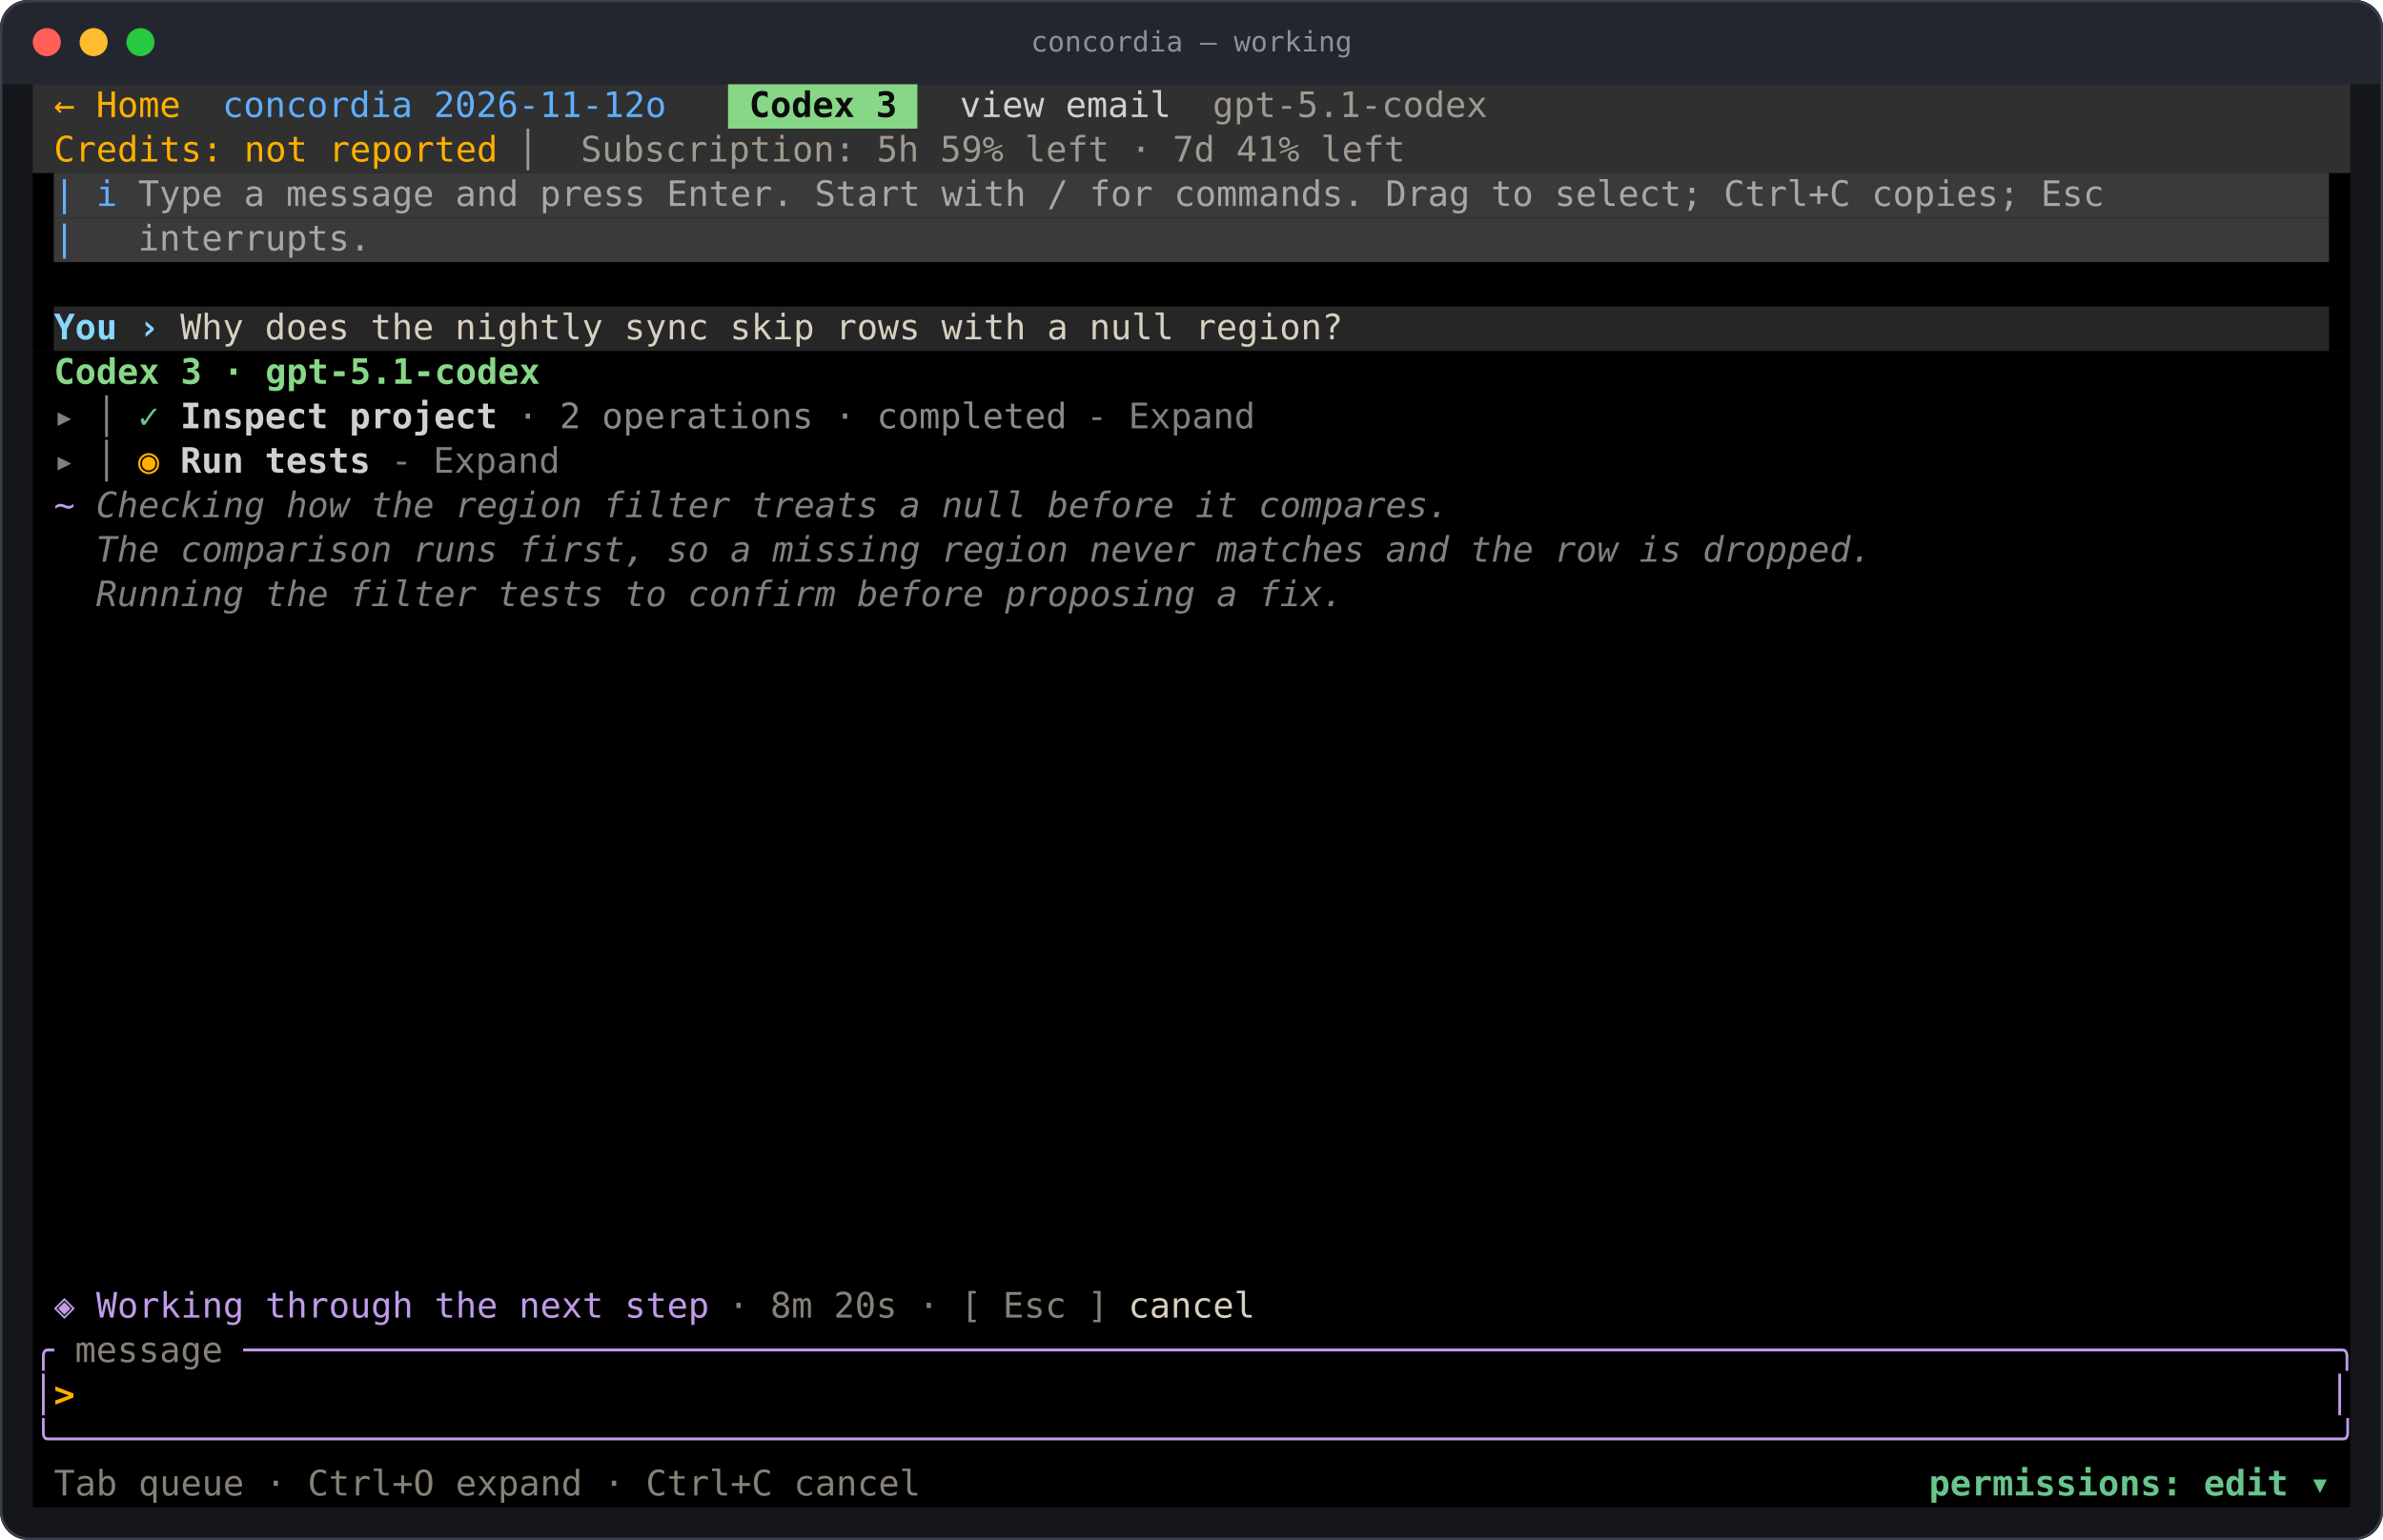
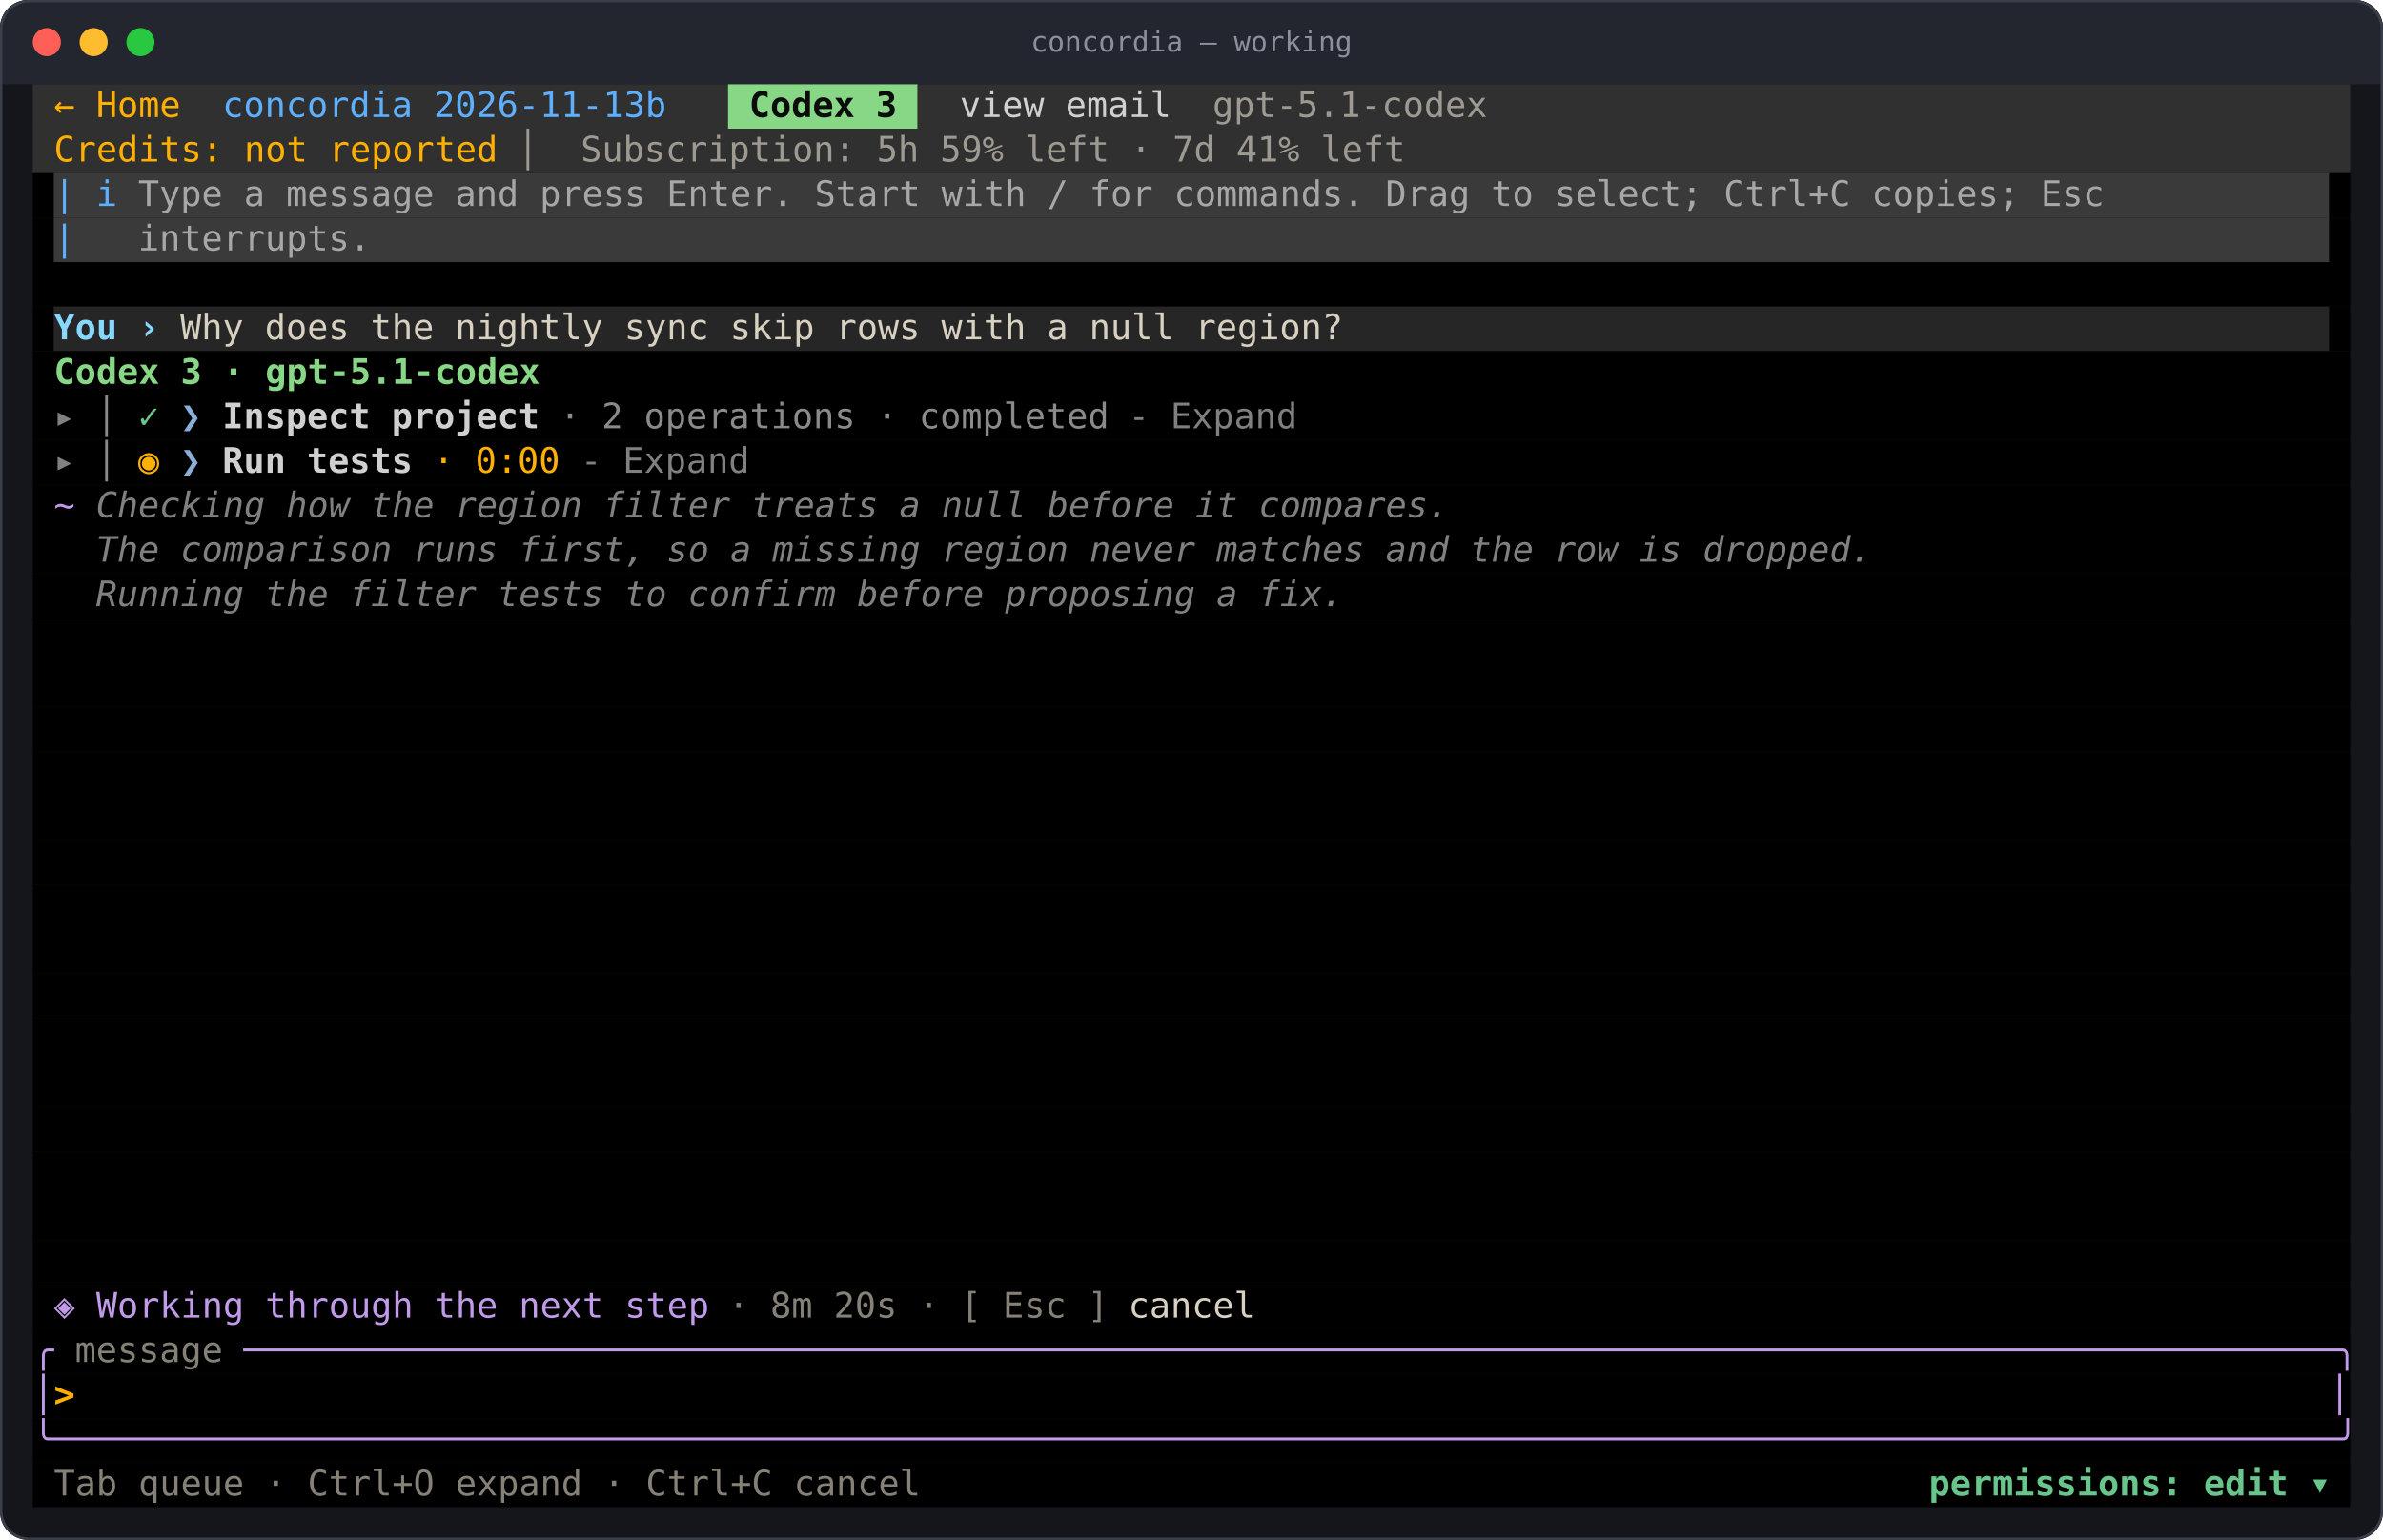
<svg xmlns="http://www.w3.org/2000/svg" width="1018" height="658" viewBox="0 0 1018 658" role="img" aria-label="concordia — working">
  <defs>
    <clipPath id="win">
      <rect width="1018" height="658" rx="12" />
    </clipPath>
  </defs>
  <g clip-path="url(#win)">
    <rect width="1018" height="658" fill="#14161b" />
    <rect width="1018" height="36" fill="#23262e" />
    <circle cx="20" cy="18" r="6" fill="#ff5f57" />
    <circle cx="40" cy="18" r="6" fill="#febc2e" />
    <circle cx="60" cy="18" r="6" fill="#28c840" />
    <text x="509" y="22" font-family="Cascadia Mono, Consolas, monospace" font-size="12" fill="#8b909c" text-anchor="middle">concordia — working</text>
    <rect x="14" y="36" width="297" height="19" fill="#303030" />
    <rect x="311" y="36" width="81" height="19" fill="#87d787" />
    <rect x="392" y="36" width="612" height="19" fill="#303030" />
    <rect x="14" y="55" width="990" height="19" fill="#303030" />
    <rect x="14" y="74" width="9" height="19" fill="#000000" />
    <rect x="23" y="74" width="972" height="19" fill="#3a3a3a" />
    <rect x="995" y="74" width="9" height="19" fill="#000000" />
    <rect x="14" y="93" width="9" height="19" fill="#000000" />
    <rect x="23" y="93" width="972" height="19" fill="#3a3a3a" />
    <rect x="995" y="93" width="9" height="19" fill="#000000" />
    <rect x="14" y="112" width="990" height="19" fill="#000000" />
    <rect x="14" y="131" width="9" height="19" fill="#000000" />
    <rect x="23" y="131" width="972" height="19" fill="#262626" />
    <rect x="995" y="131" width="9" height="19" fill="#000000" />
    <rect x="14" y="150" width="990" height="19" fill="#000000" />
    <rect x="14" y="169" width="990" height="19" fill="#000000" />
    <rect x="14" y="188" width="990" height="19" fill="#000000" />
    <rect x="14" y="207" width="990" height="19" fill="#000000" />
    <rect x="14" y="226" width="990" height="19" fill="#000000" />
    <rect x="14" y="245" width="990" height="19" fill="#000000" />
    <rect x="14" y="264" width="990" height="19" fill="#000000" />
    <rect x="14" y="283" width="990" height="19" fill="#000000" />
    <rect x="14" y="302" width="990" height="19" fill="#000000" />
    <rect x="14" y="321" width="990" height="19" fill="#000000" />
    <rect x="14" y="340" width="990" height="19" fill="#000000" />
    <rect x="14" y="359" width="990" height="19" fill="#000000" />
    <rect x="14" y="378" width="990" height="19" fill="#000000" />
    <rect x="14" y="397" width="990" height="19" fill="#000000" />
    <rect x="14" y="416" width="990" height="19" fill="#000000" />
    <rect x="14" y="435" width="990" height="19" fill="#000000" />
    <rect x="14" y="454" width="990" height="19" fill="#000000" />
    <rect x="14" y="473" width="990" height="19" fill="#000000" />
    <rect x="14" y="492" width="990" height="19" fill="#000000" />
    <rect x="14" y="511" width="990" height="19" fill="#000000" />
    <rect x="14" y="530" width="990" height="19" fill="#000000" />
    <rect x="14" y="549" width="990" height="19" fill="#000000" />
    <rect x="14" y="568" width="990" height="19" fill="#000000" />
    <rect x="14" y="587" width="990" height="19" fill="#000000" />
    <rect x="14" y="606" width="990" height="19" fill="#000000" />
    <rect x="14" y="625" width="990" height="19" fill="#000000" />
    <g font-family="Cascadia Mono, Consolas, monospace" font-size="15" xml:space="preserve">
      <text x="23" y="50" textLength="54" lengthAdjust="spacingAndGlyphs" fill="#ffb000">← Home</text>
-       <text x="95" y="50" textLength="189" lengthAdjust="spacingAndGlyphs" fill="#5fafff">concordia 2026-11-12o</text>
+       <text x="95" y="50" textLength="189" lengthAdjust="spacingAndGlyphs" fill="#5fafff">concordia 2026-11-13b</text>
      <text x="320" y="50" textLength="63" lengthAdjust="spacingAndGlyphs" fill="#0c0c0c" font-weight="700">Codex 3</text>
      <text x="410" y="50" textLength="90" lengthAdjust="spacingAndGlyphs" fill="#d0d0d0">view email</text>
      <text x="518" y="50" textLength="117" lengthAdjust="spacingAndGlyphs" fill="#9e9a92">gpt-5.1-codex</text>
      <text x="23" y="69" textLength="189" lengthAdjust="spacingAndGlyphs" fill="#ffb000">Credits: not reported</text>
      <text x="221" y="69" textLength="378" lengthAdjust="spacingAndGlyphs" fill="#9e9a92">│  Subscription: 5h 59% left · 7d 41% left</text>
      <text x="23" y="88" textLength="27" lengthAdjust="spacingAndGlyphs" fill="#5fafff">| i</text>
      <text x="59" y="88" textLength="837" lengthAdjust="spacingAndGlyphs" fill="#a7a7a7">Type a message and press Enter. Start with / for commands. Drag to select; Ctrl+C copies; Esc</text>
      <text x="23" y="107" textLength="9" lengthAdjust="spacingAndGlyphs" fill="#5fafff">|</text>
      <text x="59" y="107" textLength="99" lengthAdjust="spacingAndGlyphs" fill="#a7a7a7">interrupts.</text>
      <text x="23" y="145" textLength="45" lengthAdjust="spacingAndGlyphs" fill="#87d7ff" font-weight="700">You ›</text>
      <text x="77" y="145" textLength="495" lengthAdjust="spacingAndGlyphs" fill="#d8d0c0">Why does the nightly sync skip rows with a null region?</text>
      <text x="23" y="164" textLength="207" lengthAdjust="spacingAndGlyphs" fill="#87d787" font-weight="700">Codex 3 · gpt-5.1-codex</text>
      <text x="23" y="183" textLength="9" lengthAdjust="spacingAndGlyphs" fill="#808080">▸</text>
      <text x="41" y="183" textLength="9" lengthAdjust="spacingAndGlyphs" fill="#8a8a8a">│</text>
      <text x="59" y="183" textLength="9" lengthAdjust="spacingAndGlyphs" fill="#68c58b">✓</text>
-       <text x="77" y="183" textLength="135" lengthAdjust="spacingAndGlyphs" fill="#d0d0d0" font-weight="700">Inspect project</text>
-       <text x="221" y="183" textLength="234" lengthAdjust="spacingAndGlyphs" fill="#8a8a8a">· 2 operations · completed</text>
-       <text x="464" y="183" textLength="72" lengthAdjust="spacingAndGlyphs" fill="#808080">- Expand</text>
+       <text x="77" y="183" textLength="9" lengthAdjust="spacingAndGlyphs" fill="#87afd7">❯</text>
+       <text x="95" y="183" textLength="135" lengthAdjust="spacingAndGlyphs" fill="#d0d0d0" font-weight="700">Inspect project</text>
+       <text x="239" y="183" textLength="234" lengthAdjust="spacingAndGlyphs" fill="#8a8a8a">· 2 operations · completed</text>
+       <text x="482" y="183" textLength="72" lengthAdjust="spacingAndGlyphs" fill="#808080">- Expand</text>
      <text x="23" y="202" textLength="9" lengthAdjust="spacingAndGlyphs" fill="#808080">▸</text>
      <text x="41" y="202" textLength="9" lengthAdjust="spacingAndGlyphs" fill="#8a8a8a">│</text>
      <text x="59" y="202" textLength="9" lengthAdjust="spacingAndGlyphs" fill="#ffb000">◉</text>
-       <text x="77" y="202" textLength="81" lengthAdjust="spacingAndGlyphs" fill="#d0d0d0" font-weight="700">Run tests</text>
-       <text x="167" y="202" textLength="72" lengthAdjust="spacingAndGlyphs" fill="#808080">- Expand</text>
+       <text x="77" y="202" textLength="9" lengthAdjust="spacingAndGlyphs" fill="#87afd7">❯</text>
+       <text x="95" y="202" textLength="81" lengthAdjust="spacingAndGlyphs" fill="#d0d0d0" font-weight="700">Run tests</text>
+       <text x="185" y="202" textLength="54" lengthAdjust="spacingAndGlyphs" fill="#ffb000">· 0:00</text>
+       <text x="248" y="202" textLength="72" lengthAdjust="spacingAndGlyphs" fill="#808080">- Expand</text>
      <text x="23" y="221" textLength="9" lengthAdjust="spacingAndGlyphs" fill="#c19bea" font-style="italic">~</text>
      <text x="41" y="221" textLength="576" lengthAdjust="spacingAndGlyphs" fill="#808080" font-style="italic">Checking how the region filter treats a null before it compares.</text>
      <text x="41" y="240" textLength="756" lengthAdjust="spacingAndGlyphs" fill="#808080" font-style="italic">The comparison runs first, so a missing region never matches and the row is dropped.</text>
      <text x="41" y="259" textLength="531" lengthAdjust="spacingAndGlyphs" fill="#808080" font-style="italic">Running the filter tests to confirm before proposing a fix.</text>
      <text x="23" y="563" textLength="279" lengthAdjust="spacingAndGlyphs" fill="#c19bea">◈ Working through the next step</text>
      <text x="311" y="563" textLength="162" lengthAdjust="spacingAndGlyphs" fill="#868177">· 8m 20s · [ Esc ]</text>
      <text x="482" y="563" textLength="54" lengthAdjust="spacingAndGlyphs" fill="#d8d0c0">cancel</text>
      <text x="14" y="582" textLength="9" lengthAdjust="spacingAndGlyphs" fill="#c19bea">╭</text>
      <text x="32" y="582" textLength="63" lengthAdjust="spacingAndGlyphs" fill="#868177">message</text>
      <text x="104" y="582" textLength="900" lengthAdjust="spacingAndGlyphs" fill="#c19bea">───────────────────────────────────────────────────────────────────────────────────────────────────╮</text>
      <text x="14" y="601" textLength="9" lengthAdjust="spacingAndGlyphs" fill="#c19bea">│</text>
      <text x="23" y="601" textLength="9" lengthAdjust="spacingAndGlyphs" fill="#ffb000" font-weight="700">&gt;</text>
      <text x="995" y="601" textLength="9" lengthAdjust="spacingAndGlyphs" fill="#c19bea">│</text>
      <text x="14" y="620" textLength="990" lengthAdjust="spacingAndGlyphs" fill="#c19bea">╰────────────────────────────────────────────────────────────────────────────────────────────────────────────╯</text>
      <text x="23" y="639" textLength="369" lengthAdjust="spacingAndGlyphs" fill="#868177">Tab queue · Ctrl+O expand · Ctrl+C cancel</text>
      <text x="824" y="639" textLength="171" lengthAdjust="spacingAndGlyphs" fill="#68c58b" font-weight="700">permissions: edit ▾</text>
    </g>
  </g>
  <rect x="0.5" y="0.5" width="1017" height="657" rx="12" fill="none" stroke="#3a3f4b" />
</svg>
